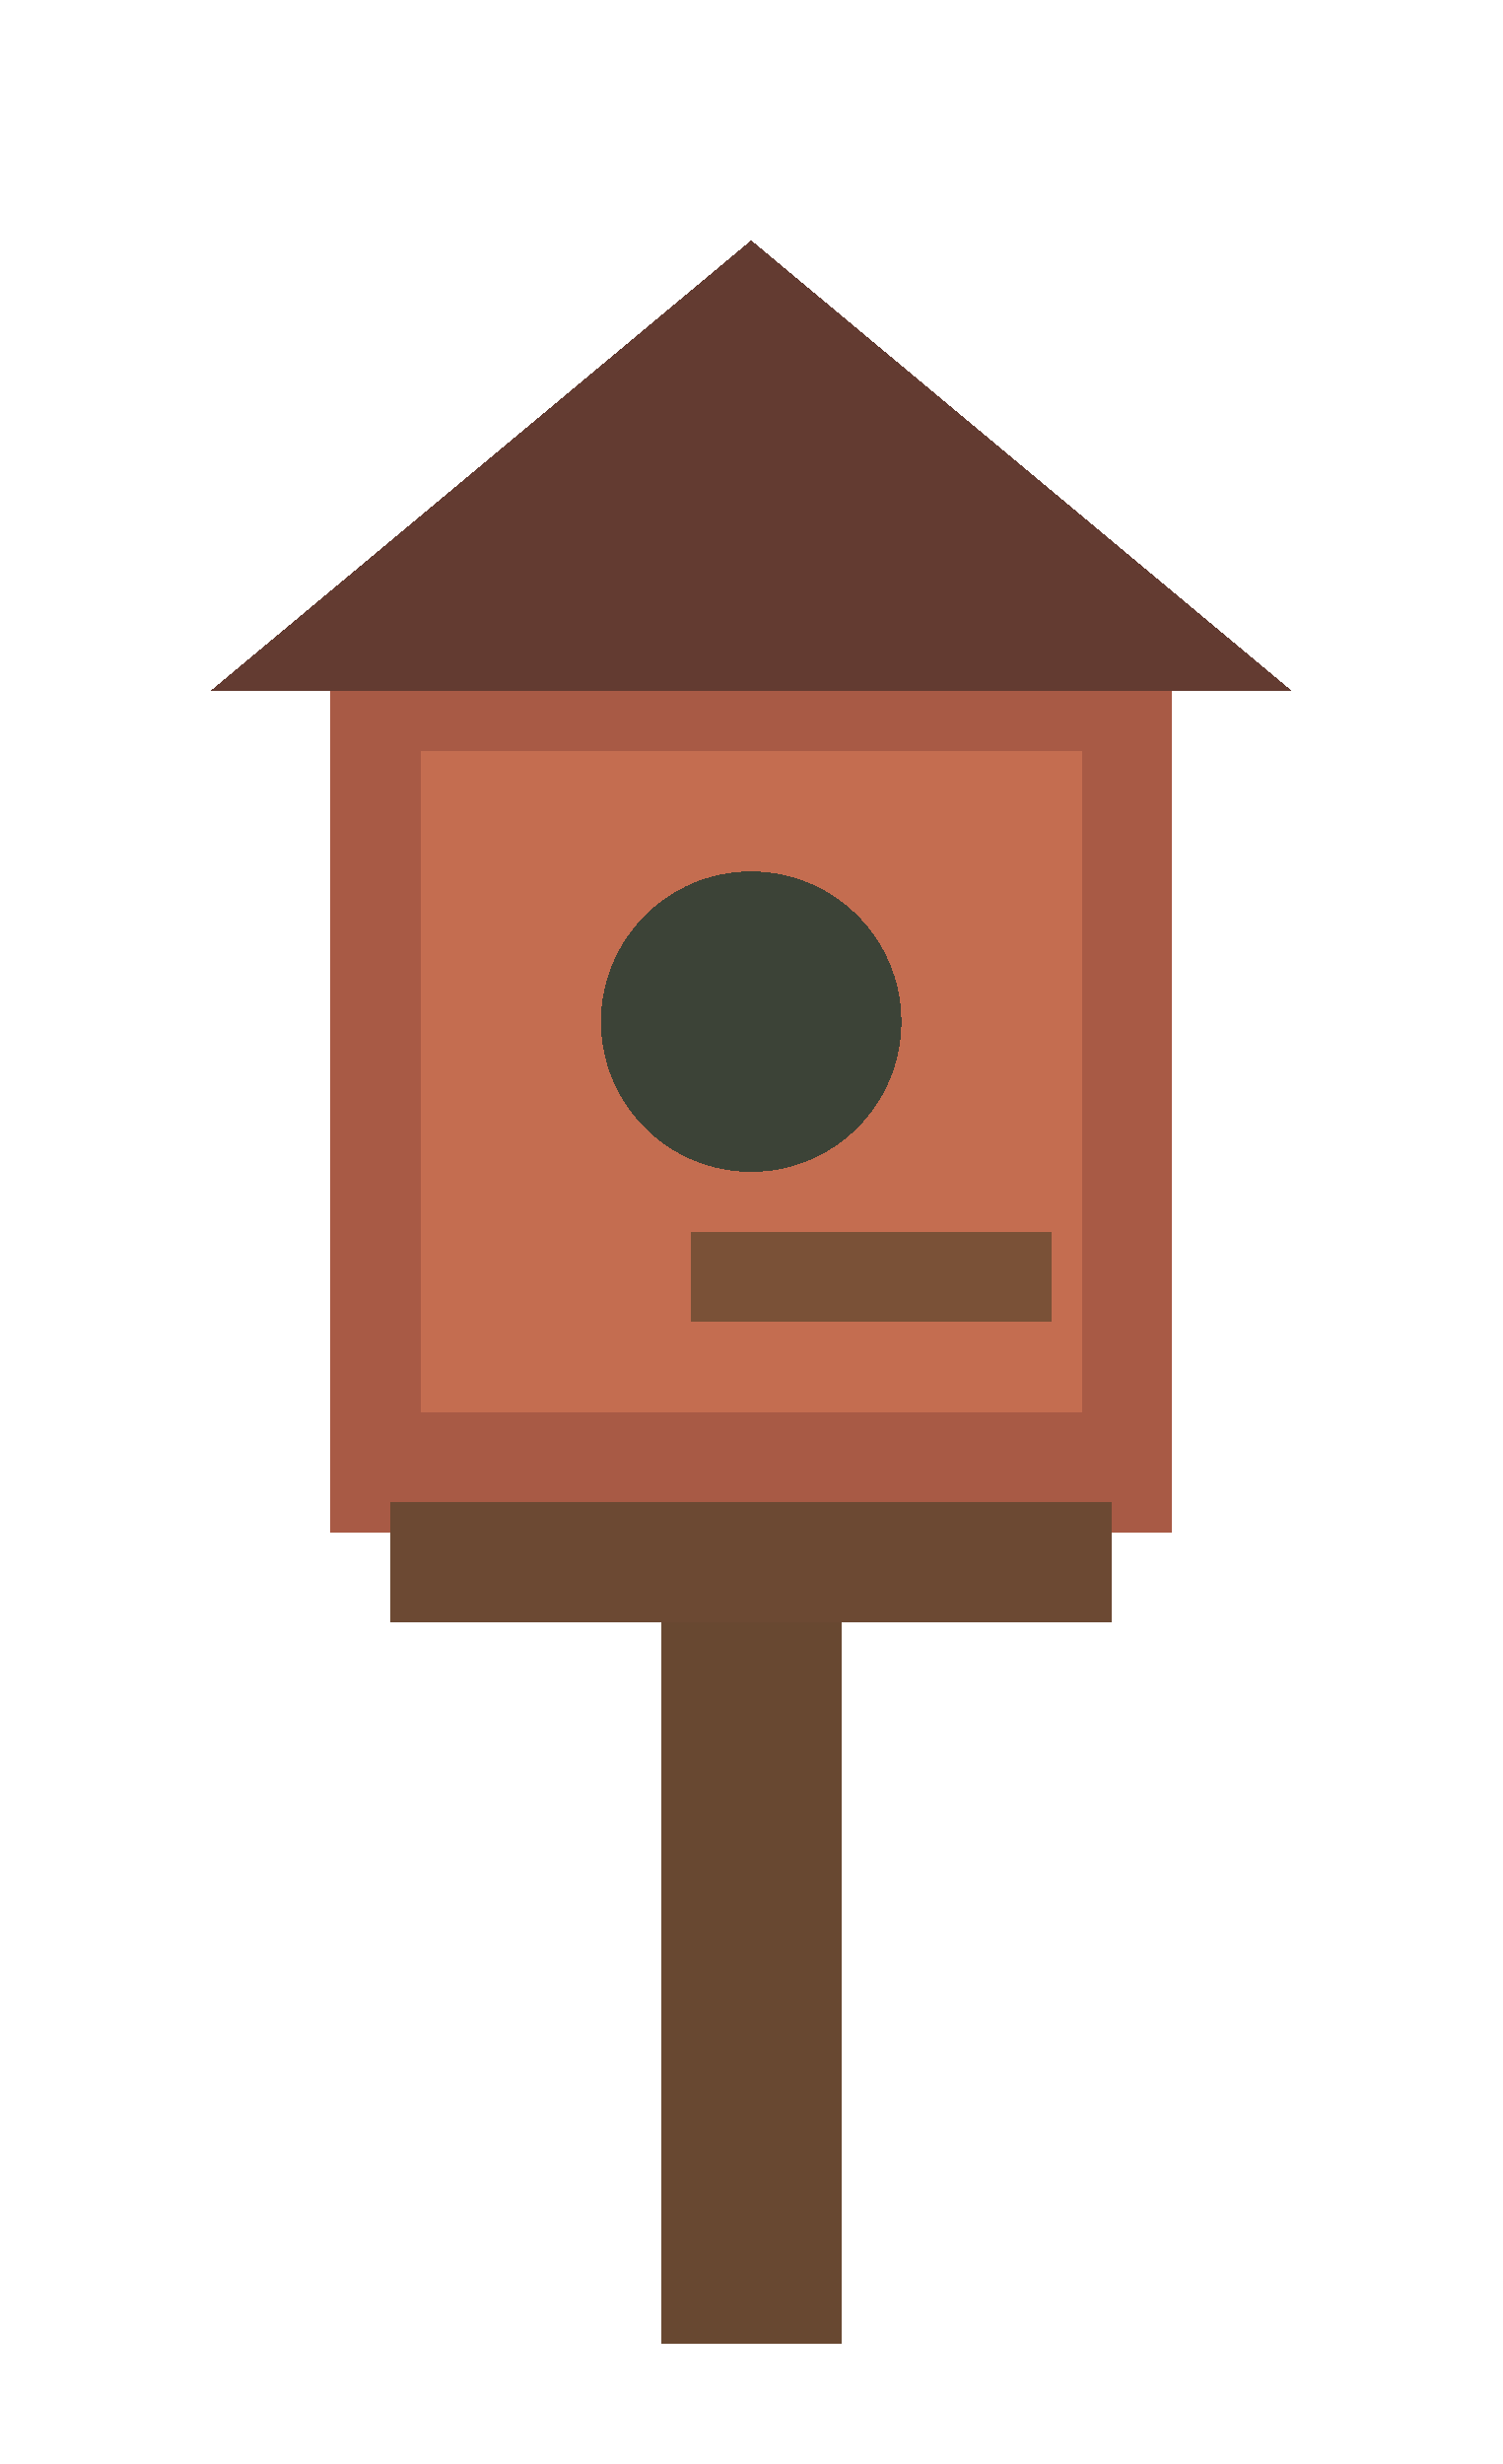
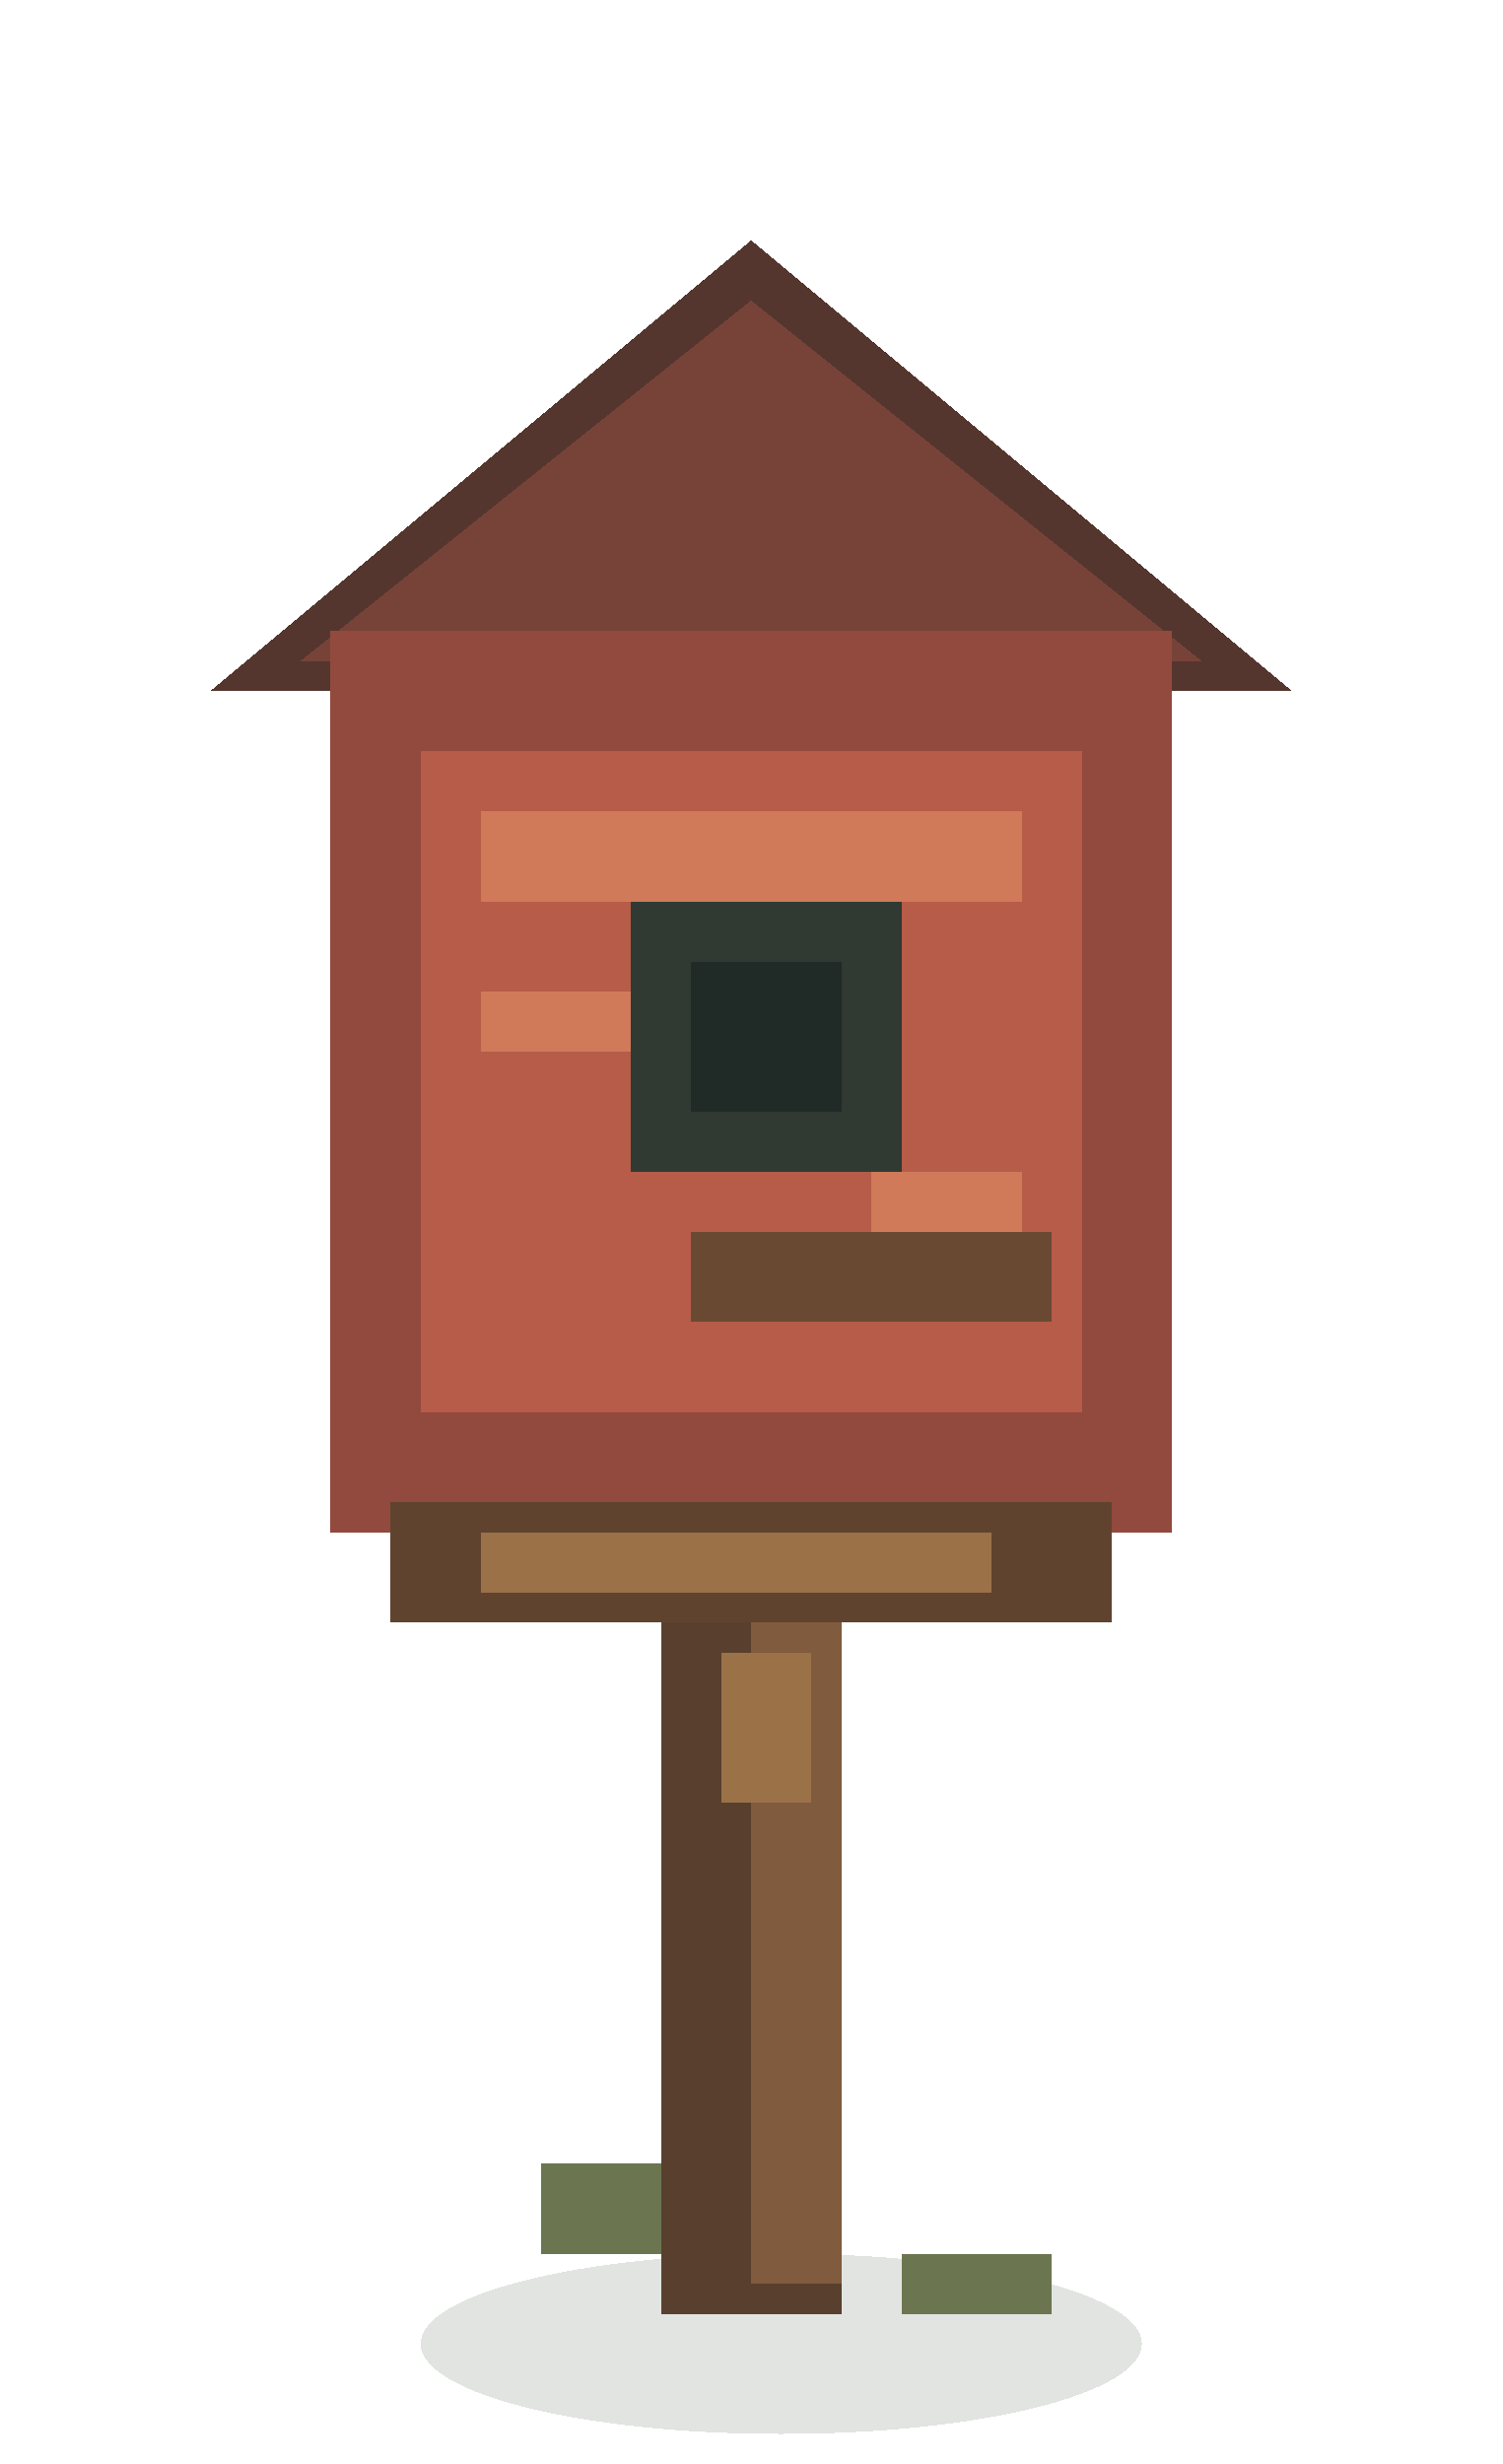
<svg xmlns="http://www.w3.org/2000/svg" width="50" height="82" viewBox="0 0 50 82" shape-rendering="crispEdges">
  <rect width="50" height="82" fill="none" />
-   <rect x="22" y="43" width="6" height="35" fill="#684831" />
-   <rect x="11" y="21" width="28" height="30" fill="#a85a45" />
-   <path d="M7 23L25 8l18 15z" fill="#633b31" />
-   <rect x="14" y="25" width="22" height="22" fill="#c46d50" />
-   <circle cx="25" cy="34" r="5" fill="#3c4337" />
-   <rect x="23" y="41" width="12" height="3" fill="#7a5137" />
-   <rect x="13" y="50" width="24" height="4" fill="#6c4933" />
+   <ellipse cx="26" cy="78" rx="12" ry="3" fill="#405238" opacity=".16" />
+   <rect x="22" y="43" width="6" height="34" fill="#59402e" />
+   <rect x="25" y="45" width="3" height="31" fill="#805b3d" />
+   <path d="M7 23L25 8l18 15z" fill="#55362e" />
+   <path d="M10 22 25 10l15 12z" fill="#774338" />
+   <rect x="11" y="21" width="28" height="30" fill="#914a3d" />
+   <rect x="14" y="25" width="22" height="22" fill="#b65c48" />
+   <g fill="#d07a5a">
+     <rect x="16" y="27" width="18" height="3" />
+     <rect x="16" y="33" width="6" height="2" />
+     <rect x="29" y="39" width="5" height="2" />
+   </g>
+   <rect x="21" y="30" width="9" height="9" fill="#303a32" />
+   <rect x="23" y="32" width="5" height="5" fill="#202b27" />
+   <rect x="23" y="41" width="12" height="3" fill="#6a4933" />
+   <rect x="13" y="50" width="24" height="4" fill="#60432f" />
+   <g fill="#9b7148">
+     <rect x="16" y="51" width="17" height="2" />
+     <rect x="24" y="55" width="3" height="5" />
+   </g>
+   <g fill="#6b7650">
+     <rect x="18" y="72" width="4" height="3" />
+     <rect x="30" y="75" width="5" height="2" />
+   </g>
</svg>
